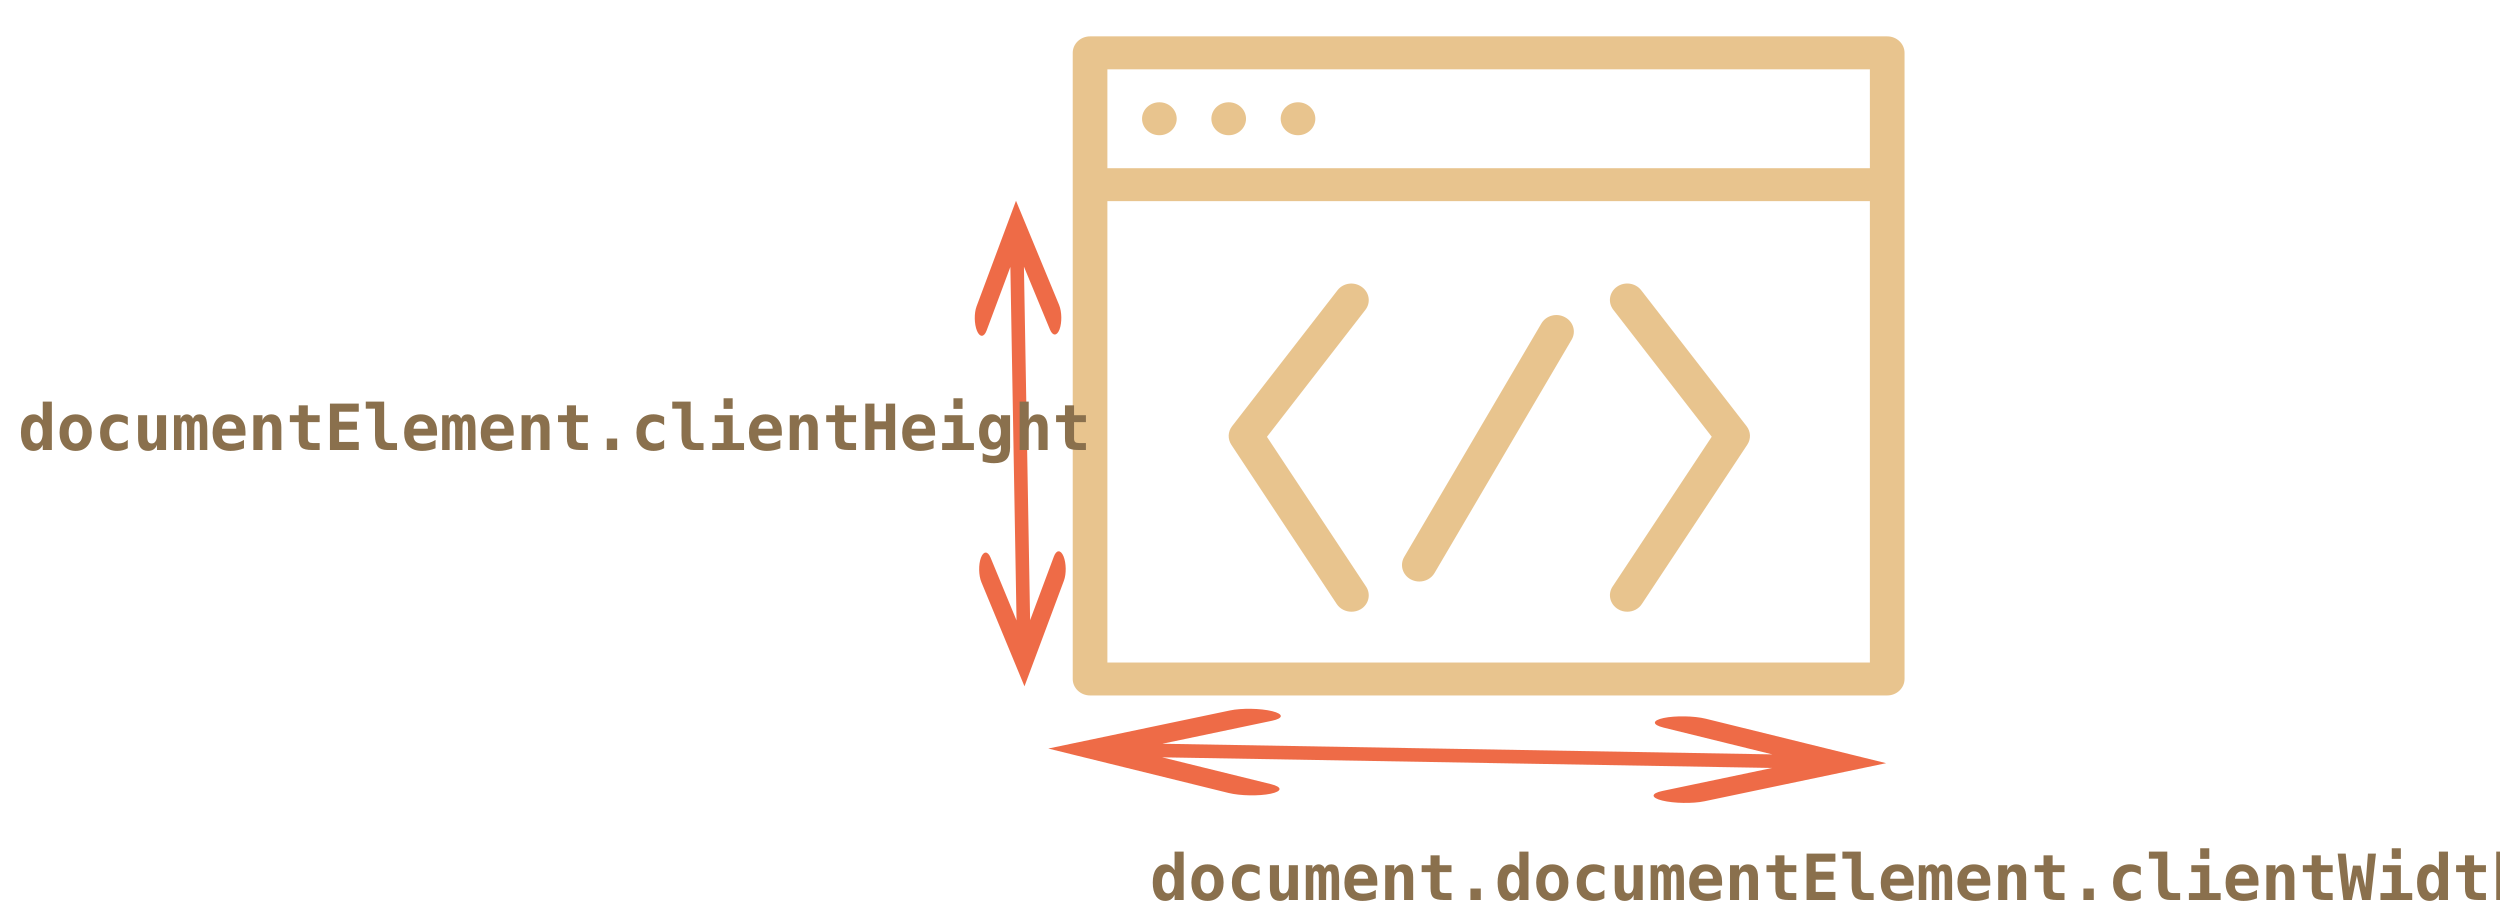
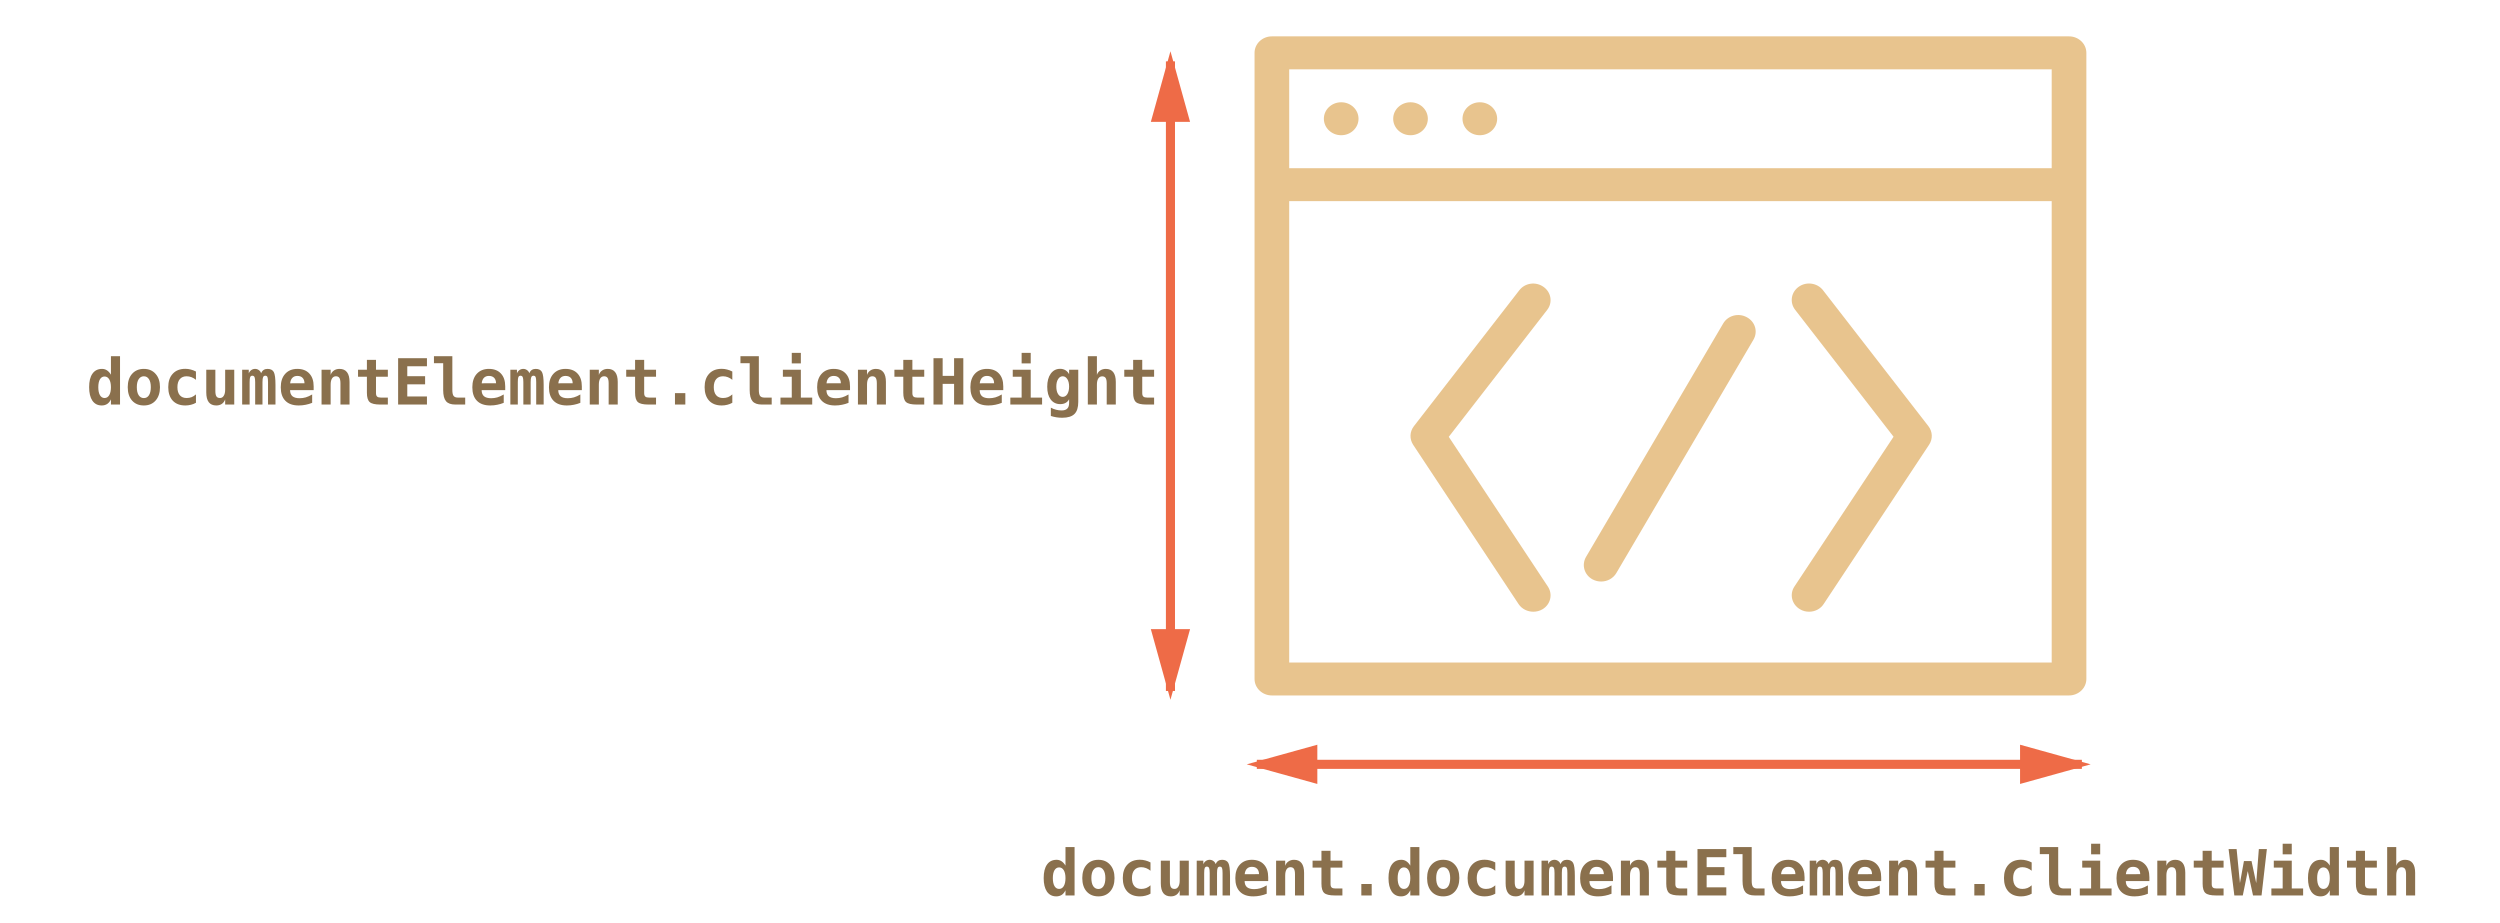
<svg xmlns="http://www.w3.org/2000/svg" width="550px" height="203px" viewBox="0 0 550 203" version="1.1">
  <defs />
  <g id="combined" stroke="none" stroke-width="1" fill="none" fill-rule="evenodd">
    <g id="document-client-width-height.svg">
-       <g id="noun_69008_cc" transform="translate(236, 8)" fill="#E8C48E">
+       <g id="noun_69008_cc" transform="translate(276, 8)" fill="#E8C48E">
        <path d="M179.188,145 L3.812,145 C1.708,145 0,143.369 0,141.375 L0,3.625 C0,1.631 1.708,0 3.812,0 L179.188,0 C181.284,0 183,1.631 183,3.625 L183,141.375 C183,143.369 181.284,145 179.188,145 L179.188,145 Z M7.625,137.75 L175.375,137.75 L175.375,7.25 L7.625,7.25 L7.625,137.75 L7.625,137.75 Z" id="Shape" />
        <path d="M175.375,36.25 L7.625,36.25 C5.521,36.25 3.812,34.619 3.812,32.625 C3.812,30.631 5.521,29 7.625,29 L175.375,29 C177.472,29 179.188,30.631 179.188,32.625 C179.188,34.619 177.472,36.25 175.375,36.25 L175.375,36.25 Z" id="Shape" />
        <path d="M61.32,126.578 C60.054,126.578 58.812,125.983 58.087,124.896 L34.892,89.849 C34.061,88.573 34.122,86.978 35.052,85.767 L58.247,55.861 C59.498,54.23 61.877,53.897 63.577,55.114 C65.27,56.303 65.636,58.573 64.378,60.182 L42.73,88.102 L64.538,121.053 C65.659,122.743 65.125,124.99 63.341,126.041 C62.723,126.411 62.014,126.578 61.32,126.578 L61.32,126.578 Z" id="Shape" />
        <path d="M122,126.578 C121.306,126.578 120.597,126.411 119.972,126.019 C118.188,124.961 117.646,122.721 118.775,121.031 L140.582,88.08 L118.927,60.153 C117.677,58.536 118.035,56.275 119.728,55.086 C121.421,53.889 123.807,54.237 125.058,55.847 L148.245,85.753 C149.183,86.957 149.244,88.573 148.405,89.835 L125.21,124.881 C124.501,125.983 123.266,126.578 122,126.578 L122,126.578 Z" id="Shape" />
        <path d="M76.25,119.937 C75.617,119.937 74.984,119.784 74.389,119.48 C72.552,118.501 71.896,116.297 72.925,114.521 L103.105,63.162 C104.135,61.407 106.445,60.777 108.305,61.792 C110.135,62.77 110.791,64.967 109.762,66.729 L79.582,118.088 C78.881,119.27 77.584,119.937 76.25,119.937 L76.25,119.937 Z" id="Shape" />
        <path d="M22.875,18.125 C22.875,20.128 21.169,21.75 19.062,21.75 C16.956,21.75 15.25,20.128 15.25,18.125 C15.25,16.122 16.956,14.5 19.062,14.5 C21.169,14.5 22.875,16.122 22.875,18.125 L22.875,18.125 Z" id="Shape" />
        <path d="M38.125,18.125 C38.125,20.128 36.419,21.75 34.312,21.75 C32.206,21.75 30.5,20.128 30.5,18.125 C30.5,16.122 32.206,14.5 34.312,14.5 C36.419,14.5 38.125,16.122 38.125,18.125 L38.125,18.125 Z" id="Shape" />
        <path d="M53.375,18.125 C53.375,20.128 51.669,21.75 49.562,21.75 C47.456,21.75 45.75,20.128 45.75,18.125 C45.75,16.122 47.456,14.5 49.562,14.5 C51.669,14.5 53.375,16.122 53.375,18.125 L53.375,18.125 Z" id="Shape" />
      </g>
-       <path d="M274.079,96.085 L254.784,88.495 C254.042,88.204 253.073,88.058 252.099,88.058 C251.128,88.058 250.155,88.204 249.415,88.495 C247.933,89.079 247.933,90.024 249.415,90.607 L263.343,96.085 L218.459,96.085 C218.452,96.085 218.444,96.086 218.434,96.086 L185.562,96.086 L199.49,90.608 C200.972,90.024 200.972,89.079 199.49,88.496 C198.005,87.913 195.603,87.913 194.121,88.496 L171.031,97.579 L174.826,99.073 L194.121,106.663 C194.863,106.954 195.832,107.101 196.805,107.101 C197.776,107.101 198.75,106.954 199.49,106.663 C200.972,106.079 200.972,105.134 199.49,104.551 L185.562,99.073 L230.445,99.073 C230.453,99.073 230.461,99.072 230.471,99.072 L263.343,99.072 L249.415,104.55 C247.933,105.134 247.933,106.079 249.415,106.662 C250.899,107.245 253.302,107.245 254.784,106.662 L277.874,97.579 L274.079,96.085" id="Fill-25" fill="#EE6B47" transform="translate(224.4524, 97.57973) rotate(-91) translate(-224.4524, -97.57973) " />
-       <path d="M408.414,164.794 L375.121,157.204 C373.84,156.913 372.169,156.767 370.489,156.767 C368.813,156.767 367.133,156.913 365.857,157.204 C363.3,157.788 363.3,158.733 365.857,159.316 L389.89,164.794 L312.443,164.794 C312.43,164.794 312.417,164.795 312.399,164.795 L255.678,164.795 L279.711,159.317 C282.268,158.733 282.268,157.788 279.711,157.205 C277.149,156.622 273.004,156.622 270.447,157.205 L230.605,166.288 L237.154,167.782 L270.447,175.372 C271.728,175.663 273.399,175.81 275.079,175.81 C276.755,175.81 278.435,175.663 279.711,175.372 C282.268,174.788 282.268,173.843 279.711,173.26 L255.678,167.782 L333.125,167.782 C333.138,167.782 333.151,167.781 333.169,167.781 L389.89,167.781 L365.857,173.259 C363.3,173.843 363.3,174.788 365.857,175.371 C368.419,175.954 372.564,175.954 375.121,175.371 L414.963,166.288 L408.414,164.794" id="Fill-26" fill="#EE6B47" transform="translate(322.784, 166.2883) rotate(-179) translate(-322.784, -166.2883) " />
      <text id="documentElement.clie" font-family="Consolas" font-size="14" font-weight="bold" fill="#8A704D">
-         <tspan x="4" y="99">documentElement.clientHeight</tspan>
+         <tspan x="19" y="89">documentElement.clientHeight</tspan>
      </text>
      <text id="document.documentEle" font-family="Consolas" font-size="14" font-weight="bold" fill="#8A704D">
-         <tspan x="253" y="198">document.documentElement.clientWidth</tspan>
+         <tspan x="229" y="197">document.documentElement.clientWidth</tspan>
      </text>
+       <path d="M457.012,168.153 L277.502,168.153" id="Line-3" stroke="#EE6B47" stroke-width="2" stroke-linecap="square" fill="#EE6B47" />
+       <path id="Line-3-decoration-1" d="M278.012,168.153 C281.792,169.203 285.032,170.103 288.812,171.153 C288.812,169.053 288.812,167.253 288.812,165.153 C285.032,166.203 281.792,167.103 278.012,168.153 C278.012,168.153 278.012,168.153 278.012,168.153 Z" stroke="#EE6B47" stroke-width="2" stroke-linecap="square" fill="#EE6B47" />
+       <path id="Line-3-decoration-2" d="M456.212,168.153 C452.432,169.203 449.192,170.103 445.412,171.153 C445.412,169.053 445.412,167.253 445.412,165.153 C449.192,166.203 452.432,167.103 456.212,168.153 C456.212,168.153 456.212,168.153 456.212,168.153 Z" stroke="#EE6B47" stroke-width="2" stroke-linecap="square" fill="#EE6B47" />
+       <path d="M257.5,151.012 L257.5,14.502" id="Line" stroke="#EE6B47" stroke-width="2" stroke-linecap="square" fill="#EE6B47" />
+       <path id="Line-decoration-1" d="M257.5,15.012 C256.45,18.792 255.55,22.032 254.5,25.812 C256.6,25.812 258.4,25.812 260.5,25.812 C259.45,22.032 258.55,18.792 257.5,15.012 C257.5,15.012 257.5,15.012 257.5,15.012 Z" stroke="#EE6B47" stroke-width="2" stroke-linecap="square" fill="#EE6B47" />
+       <path id="Line-decoration-2" d="M257.5,150.212 C256.45,146.432 255.55,143.192 254.5,139.412 C256.6,139.412 258.4,139.412 260.5,139.412 C259.45,143.192 258.55,146.432 257.5,150.212 C257.5,150.212 257.5,150.212 257.5,150.212 Z" stroke="#EE6B47" stroke-width="2" stroke-linecap="square" fill="#EE6B47" />
    </g>
  </g>
</svg>
